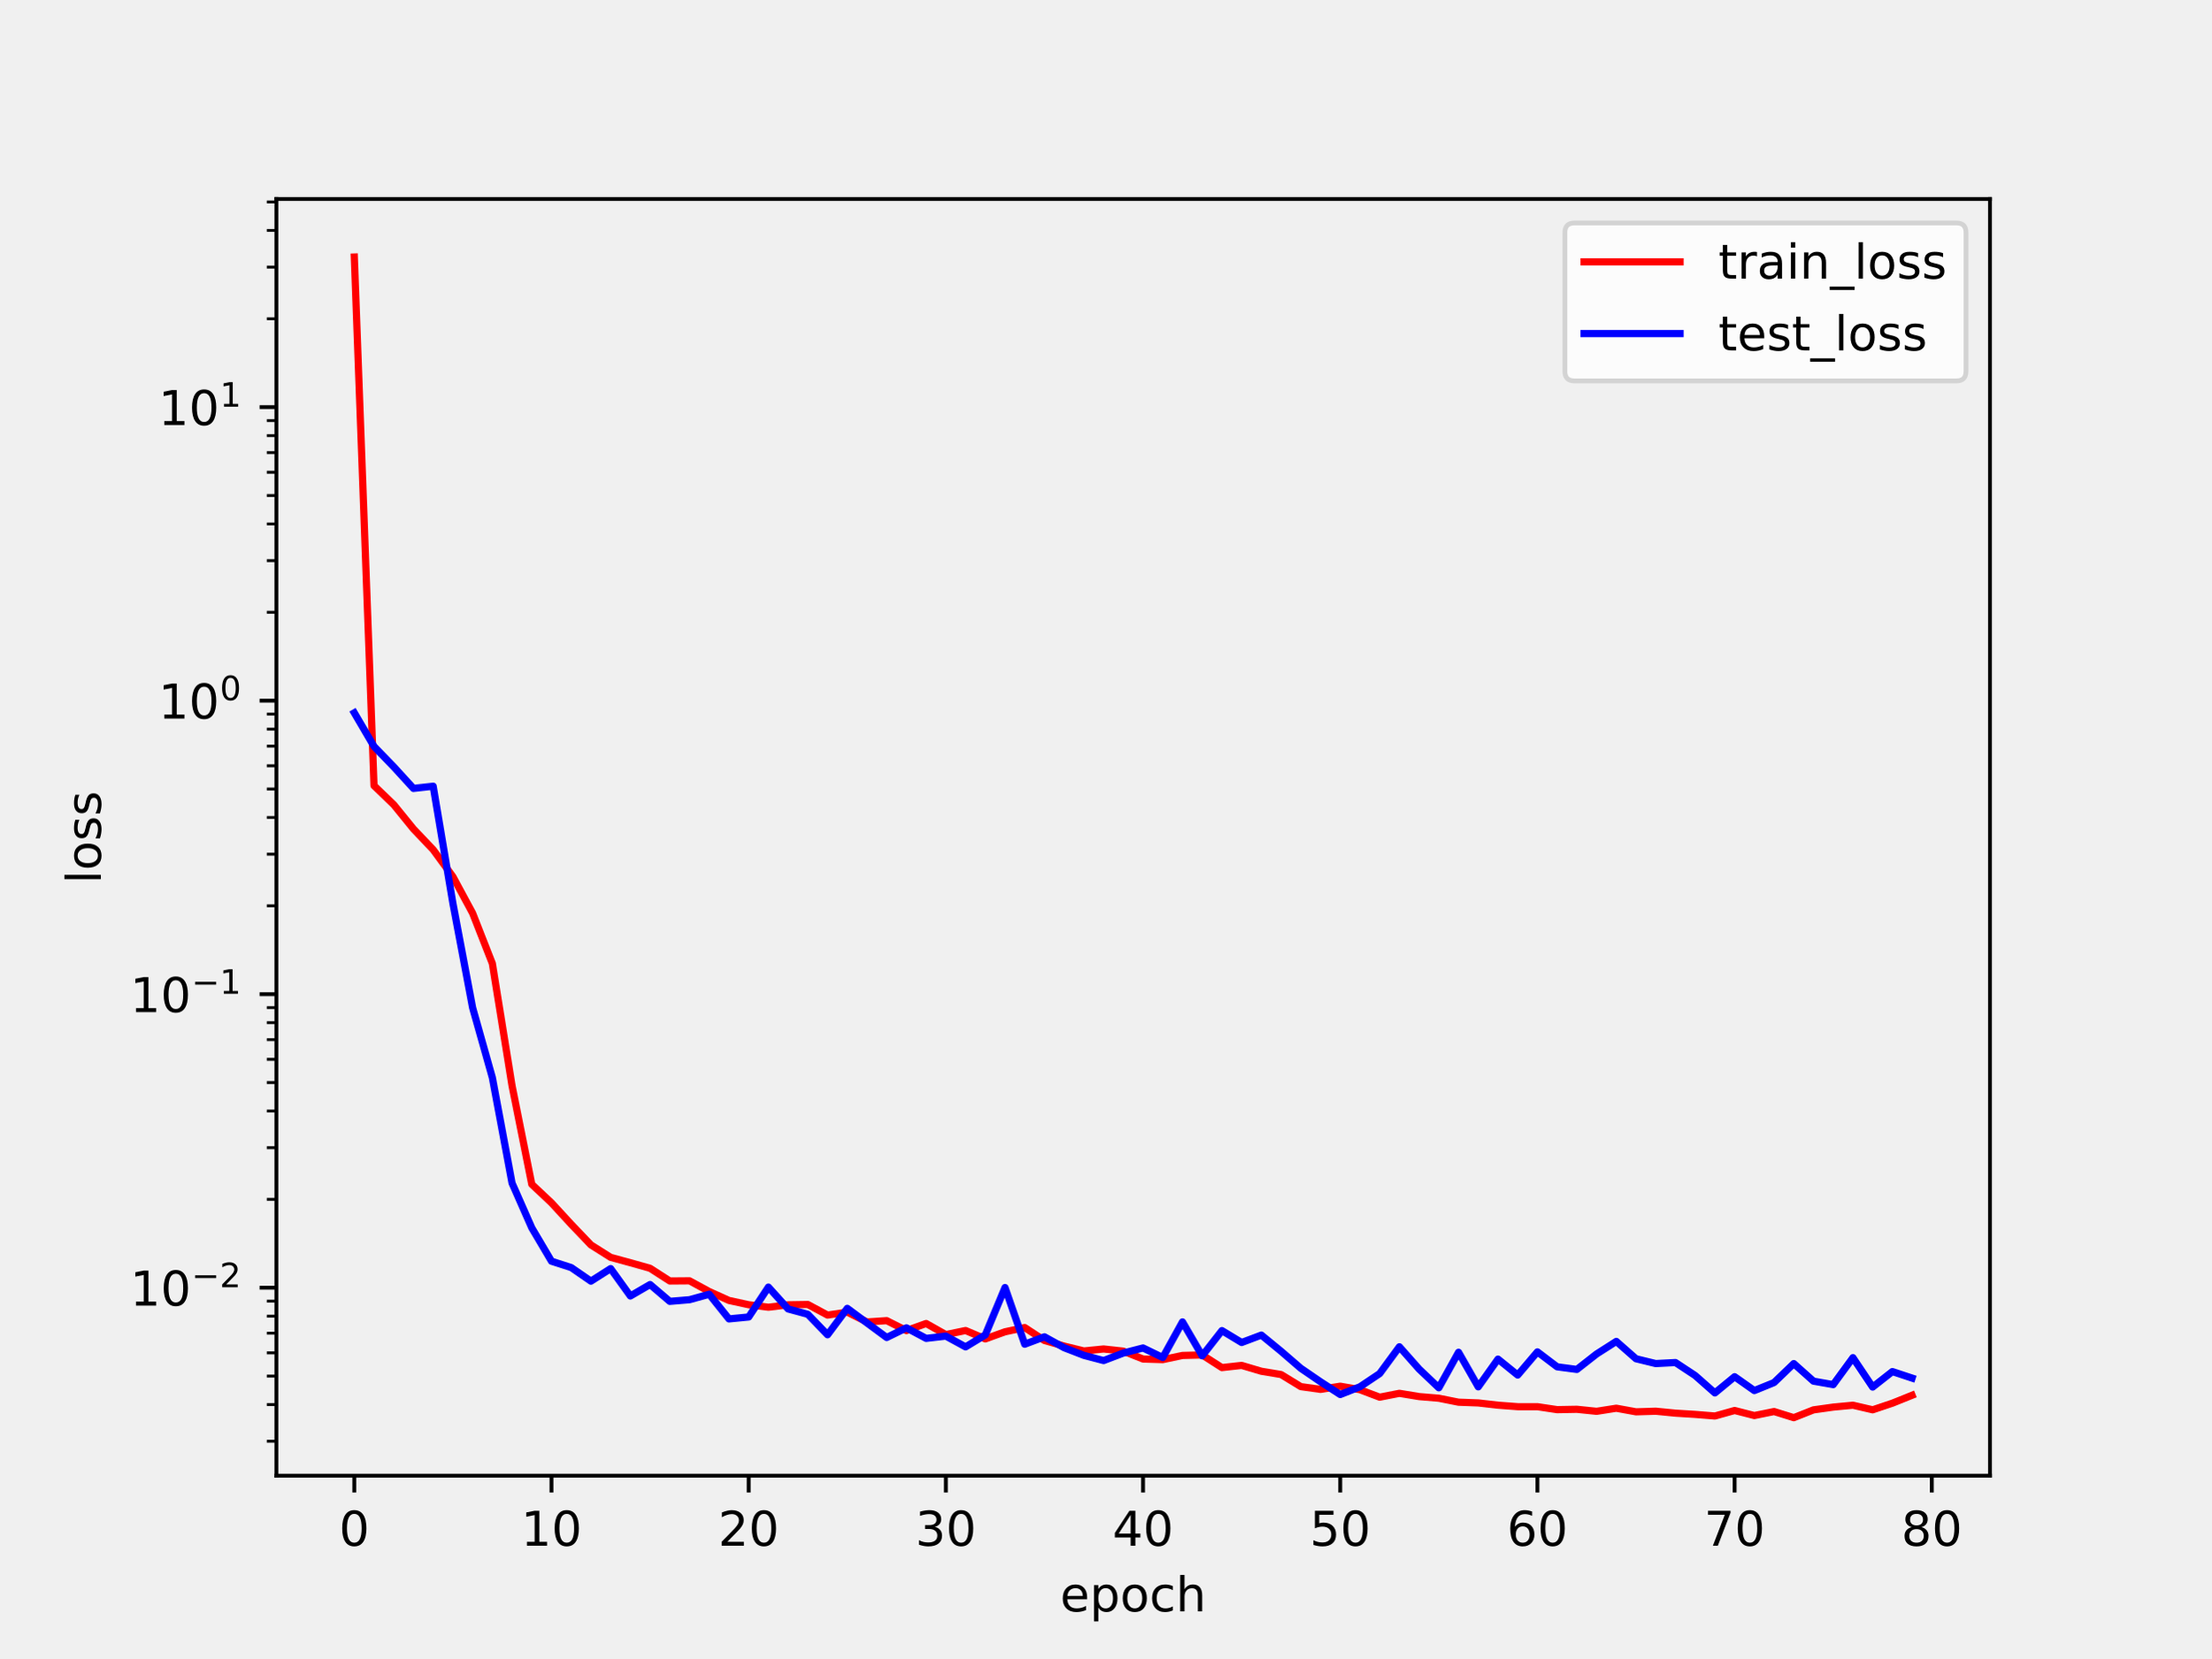
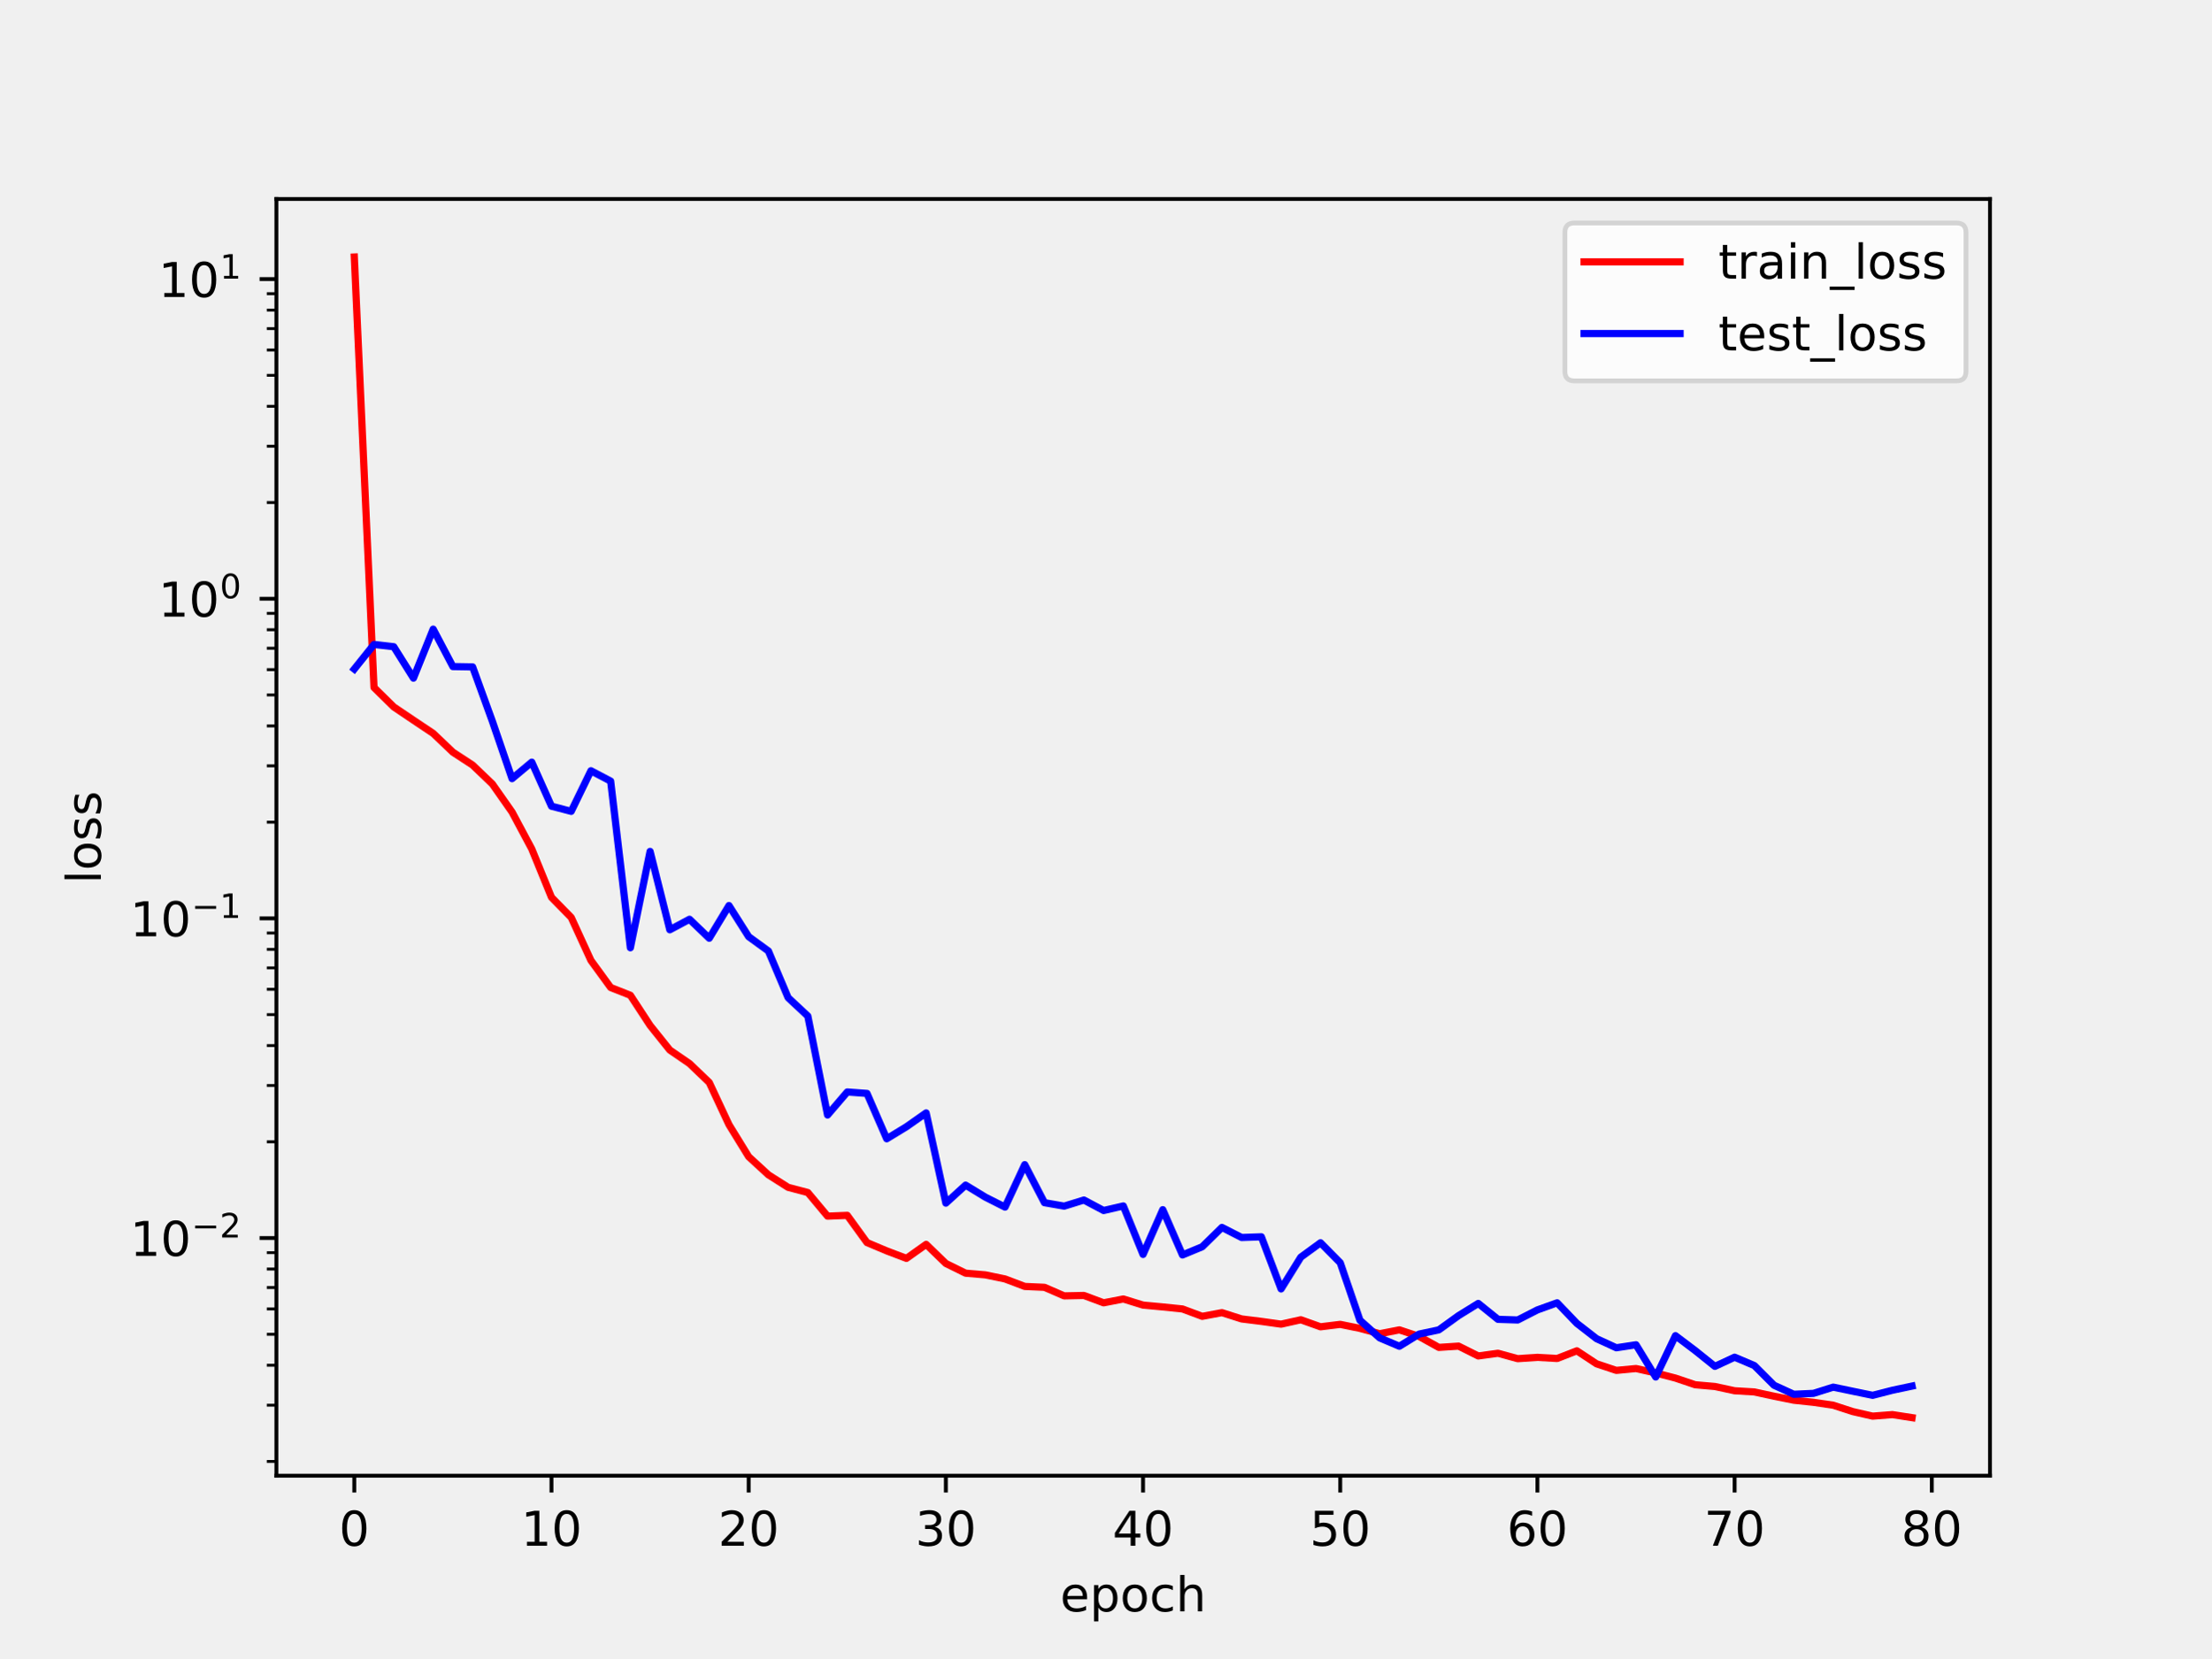
<svg xmlns="http://www.w3.org/2000/svg" xmlns:xlink="http://www.w3.org/1999/xlink" width="460.8pt" height="345.6pt" viewBox="0 0 460.8 345.6" version="1.1">
  <defs>
    <style type="text/css">*{stroke-linejoin: round; stroke-linecap: butt}</style>
  </defs>
  <g id="figure_1">
    <g id="patch_1">
      <path d="M 0 345.6  L 460.8 345.6  L 460.8 0  L 0 0  L 0 345.6  z " style="fill: none" />
    </g>
    <g id="axes_1">
      <g id="patch_2">
        <path d="M 57.6 307.584  L 414.72 307.584  L 414.72 41.472  L 57.6 41.472  L 57.6 307.584  z " style="fill: none" />
      </g>
      <g id="matplotlib.axis_1">
        <g id="xtick_1">
          <g id="line2d_1">
            <defs>
-               <path id="mc785014024" d="M 0 0  L 0 3.5  " style="stroke: #000000; stroke-width: 0.8" />
+               <path id="maa909f71aa" d="M 0 0  L 0 3.5  " style="stroke: #000000; stroke-width: 0.8" />
            </defs>
            <g>
-               <use xlink:href="#mc785014024" x="73.833" y="307.584" style="stroke: #000000; stroke-width: 0.8" />
+               <use xlink:href="#maa909f71aa" x="73.833" y="307.584" style="stroke: #000000; stroke-width: 0.8" />
            </g>
          </g>
          <g id="text_1">
            <g transform="translate(70.65148 322.1824) scale(0.1 -0.1)">
              <defs>
                <path id="DejaVuSans-30" d="M 2034 4250  Q 1547 4250 1301 3770  Q 1056 3291 1056 2328  Q 1056 1369 1301 889  Q 1547 409 2034 409  Q 2525 409 2770 889  Q 3016 1369 3016 2328  Q 3016 3291 2770 3770  Q 2525 4250 2034 4250  z M 2034 4750  Q 2819 4750 3233 4129  Q 3647 3509 3647 2328  Q 3647 1150 3233 529  Q 2819 -91 2034 -91  Q 1250 -91 836 529  Q 422 1150 422 2328  Q 422 3509 836 4129  Q 1250 4750 2034 4750  z " transform="scale(0.015625)" />
              </defs>
              <use xlink:href="#DejaVuSans-30" />
            </g>
          </g>
        </g>
        <g id="xtick_2">
          <g id="line2d_2">
            <g>
-               <use xlink:href="#mc785014024" x="114.928" y="307.584" style="stroke: #000000; stroke-width: 0.8" />
+               <use xlink:href="#maa909f71aa" x="114.928" y="307.584" style="stroke: #000000; stroke-width: 0.8" />
            </g>
          </g>
          <g id="text_2">
            <g transform="translate(108.5657 322.1824) scale(0.1 -0.1)">
              <defs>
                <path id="DejaVuSans-31" d="M 794 531  L 1825 531  L 1825 4091  L 703 3866  L 703 4441  L 1819 4666  L 2450 4666  L 2450 531  L 3481 531  L 3481 0  L 794 0  L 794 531  z " transform="scale(0.015625)" />
              </defs>
              <use xlink:href="#DejaVuSans-31" />
              <use xlink:href="#DejaVuSans-30" x="63.623" />
            </g>
          </g>
        </g>
        <g id="xtick_3">
          <g id="line2d_3">
            <g>
-               <use xlink:href="#mc785014024" x="156.024" y="307.584" style="stroke: #000000; stroke-width: 0.8" />
+               <use xlink:href="#maa909f71aa" x="156.024" y="307.584" style="stroke: #000000; stroke-width: 0.8" />
            </g>
          </g>
          <g id="text_3">
            <g transform="translate(149.6613 322.1824) scale(0.1 -0.1)">
              <defs>
                <path id="DejaVuSans-32" d="M 1228 531  L 3431 531  L 3431 0  L 469 0  L 469 531  Q 828 903 1448 1529  Q 2069 2156 2228 2338  Q 2531 2678 2651 2914  Q 2772 3150 2772 3378  Q 2772 3750 2511 3984  Q 2250 4219 1831 4219  Q 1534 4219 1204 4116  Q 875 4013 500 3803  L 500 4441  Q 881 4594 1212 4672  Q 1544 4750 1819 4750  Q 2544 4750 2975 4387  Q 3406 4025 3406 3419  Q 3406 3131 3298 2873  Q 3191 2616 2906 2266  Q 2828 2175 2409 1742  Q 1991 1309 1228 531  z " transform="scale(0.015625)" />
              </defs>
              <use xlink:href="#DejaVuSans-32" />
              <use xlink:href="#DejaVuSans-30" x="63.623" />
            </g>
          </g>
        </g>
        <g id="xtick_4">
          <g id="line2d_4">
            <g>
-               <use xlink:href="#mc785014024" x="197.119" y="307.584" style="stroke: #000000; stroke-width: 0.8" />
+               <use xlink:href="#maa909f71aa" x="197.119" y="307.584" style="stroke: #000000; stroke-width: 0.8" />
            </g>
          </g>
          <g id="text_4">
            <g transform="translate(190.7568 322.1824) scale(0.1 -0.1)">
              <defs>
                <path id="DejaVuSans-33" d="M 2597 2516  Q 3050 2419 3304 2112  Q 3559 1806 3559 1356  Q 3559 666 3084 287  Q 2609 -91 1734 -91  Q 1441 -91 1130 -33  Q 819 25 488 141  L 488 750  Q 750 597 1062 519  Q 1375 441 1716 441  Q 2309 441 2620 675  Q 2931 909 2931 1356  Q 2931 1769 2642 2001  Q 2353 2234 1838 2234  L 1294 2234  L 1294 2753  L 1863 2753  Q 2328 2753 2575 2939  Q 2822 3125 2822 3475  Q 2822 3834 2567 4026  Q 2313 4219 1838 4219  Q 1578 4219 1281 4162  Q 984 4106 628 3988  L 628 4550  Q 988 4650 1302 4700  Q 1616 4750 1894 4750  Q 2613 4750 3031 4423  Q 3450 4097 3450 3541  Q 3450 3153 3228 2886  Q 3006 2619 2597 2516  z " transform="scale(0.015625)" />
              </defs>
              <use xlink:href="#DejaVuSans-33" />
              <use xlink:href="#DejaVuSans-30" x="63.623" />
            </g>
          </g>
        </g>
        <g id="xtick_5">
          <g id="line2d_5">
            <g>
-               <use xlink:href="#mc785014024" x="238.215" y="307.584" style="stroke: #000000; stroke-width: 0.8" />
+               <use xlink:href="#maa909f71aa" x="238.215" y="307.584" style="stroke: #000000; stroke-width: 0.8" />
            </g>
          </g>
          <g id="text_5">
            <g transform="translate(231.8523 322.1824) scale(0.1 -0.1)">
              <defs>
                <path id="DejaVuSans-34" d="M 2419 4116  L 825 1625  L 2419 1625  L 2419 4116  z M 2253 4666  L 3047 4666  L 3047 1625  L 3713 1625  L 3713 1100  L 3047 1100  L 3047 0  L 2419 0  L 2419 1100  L 313 1100  L 313 1709  L 2253 4666  z " transform="scale(0.015625)" />
              </defs>
              <use xlink:href="#DejaVuSans-34" />
              <use xlink:href="#DejaVuSans-30" x="63.623" />
            </g>
          </g>
        </g>
        <g id="xtick_6">
          <g id="line2d_6">
            <g>
-               <use xlink:href="#mc785014024" x="279.31" y="307.584" style="stroke: #000000; stroke-width: 0.8" />
+               <use xlink:href="#maa909f71aa" x="279.31" y="307.584" style="stroke: #000000; stroke-width: 0.8" />
            </g>
          </g>
          <g id="text_6">
            <g transform="translate(272.9478 322.1824) scale(0.1 -0.1)">
              <defs>
                <path id="DejaVuSans-35" d="M 691 4666  L 3169 4666  L 3169 4134  L 1269 4134  L 1269 2991  Q 1406 3038 1543 3061  Q 1681 3084 1819 3084  Q 2600 3084 3056 2656  Q 3513 2228 3513 1497  Q 3513 744 3044 326  Q 2575 -91 1722 -91  Q 1428 -91 1123 -41  Q 819 9 494 109  L 494 744  Q 775 591 1075 516  Q 1375 441 1709 441  Q 2250 441 2565 725  Q 2881 1009 2881 1497  Q 2881 1984 2565 2268  Q 2250 2553 1709 2553  Q 1456 2553 1204 2497  Q 953 2441 691 2322  L 691 4666  z " transform="scale(0.015625)" />
              </defs>
              <use xlink:href="#DejaVuSans-35" />
              <use xlink:href="#DejaVuSans-30" x="63.623" />
            </g>
          </g>
        </g>
        <g id="xtick_7">
          <g id="line2d_7">
            <g>
-               <use xlink:href="#mc785014024" x="320.406" y="307.584" style="stroke: #000000; stroke-width: 0.8" />
+               <use xlink:href="#maa909f71aa" x="320.406" y="307.584" style="stroke: #000000; stroke-width: 0.8" />
            </g>
          </g>
          <g id="text_7">
            <g transform="translate(314.0433 322.1824) scale(0.1 -0.1)">
              <defs>
                <path id="DejaVuSans-36" d="M 2113 2584  Q 1688 2584 1439 2293  Q 1191 2003 1191 1497  Q 1191 994 1439 701  Q 1688 409 2113 409  Q 2538 409 2786 701  Q 3034 994 3034 1497  Q 3034 2003 2786 2293  Q 2538 2584 2113 2584  z M 3366 4563  L 3366 3988  Q 3128 4100 2886 4159  Q 2644 4219 2406 4219  Q 1781 4219 1451 3797  Q 1122 3375 1075 2522  Q 1259 2794 1537 2939  Q 1816 3084 2150 3084  Q 2853 3084 3261 2657  Q 3669 2231 3669 1497  Q 3669 778 3244 343  Q 2819 -91 2113 -91  Q 1303 -91 875 529  Q 447 1150 447 2328  Q 447 3434 972 4092  Q 1497 4750 2381 4750  Q 2619 4750 2861 4703  Q 3103 4656 3366 4563  z " transform="scale(0.015625)" />
              </defs>
              <use xlink:href="#DejaVuSans-36" />
              <use xlink:href="#DejaVuSans-30" x="63.623" />
            </g>
          </g>
        </g>
        <g id="xtick_8">
          <g id="line2d_8">
            <g>
-               <use xlink:href="#mc785014024" x="361.501" y="307.584" style="stroke: #000000; stroke-width: 0.8" />
+               <use xlink:href="#maa909f71aa" x="361.501" y="307.584" style="stroke: #000000; stroke-width: 0.8" />
            </g>
          </g>
          <g id="text_8">
            <g transform="translate(355.1388 322.1824) scale(0.1 -0.1)">
              <defs>
                <path id="DejaVuSans-37" d="M 525 4666  L 3525 4666  L 3525 4397  L 1831 0  L 1172 0  L 2766 4134  L 525 4134  L 525 4666  z " transform="scale(0.015625)" />
              </defs>
              <use xlink:href="#DejaVuSans-37" />
              <use xlink:href="#DejaVuSans-30" x="63.623" />
            </g>
          </g>
        </g>
        <g id="xtick_9">
          <g id="line2d_9">
            <g>
-               <use xlink:href="#mc785014024" x="402.597" y="307.584" style="stroke: #000000; stroke-width: 0.8" />
+               <use xlink:href="#maa909f71aa" x="402.597" y="307.584" style="stroke: #000000; stroke-width: 0.8" />
            </g>
          </g>
          <g id="text_9">
            <g transform="translate(396.2343 322.1824) scale(0.1 -0.1)">
              <defs>
                <path id="DejaVuSans-38" d="M 2034 2216  Q 1584 2216 1326 1975  Q 1069 1734 1069 1313  Q 1069 891 1326 650  Q 1584 409 2034 409  Q 2484 409 2743 651  Q 3003 894 3003 1313  Q 3003 1734 2745 1975  Q 2488 2216 2034 2216  z M 1403 2484  Q 997 2584 770 2862  Q 544 3141 544 3541  Q 544 4100 942 4425  Q 1341 4750 2034 4750  Q 2731 4750 3128 4425  Q 3525 4100 3525 3541  Q 3525 3141 3298 2862  Q 3072 2584 2669 2484  Q 3125 2378 3379 2068  Q 3634 1759 3634 1313  Q 3634 634 3220 271  Q 2806 -91 2034 -91  Q 1263 -91 848 271  Q 434 634 434 1313  Q 434 1759 690 2068  Q 947 2378 1403 2484  z M 1172 3481  Q 1172 3119 1398 2916  Q 1625 2713 2034 2713  Q 2441 2713 2670 2916  Q 2900 3119 2900 3481  Q 2900 3844 2670 4047  Q 2441 4250 2034 4250  Q 1625 4250 1398 4047  Q 1172 3844 1172 3481  z " transform="scale(0.015625)" />
              </defs>
              <use xlink:href="#DejaVuSans-38" />
              <use xlink:href="#DejaVuSans-30" x="63.623" />
            </g>
          </g>
        </g>
        <g id="text_10">
          <g transform="translate(220.9319 335.8606) scale(0.1 -0.1)">
            <defs>
              <path id="DejaVuSans-65" d="M 3597 1894  L 3597 1613  L 953 1613  Q 991 1019 1311 708  Q 1631 397 2203 397  Q 2534 397 2845 478  Q 3156 559 3463 722  L 3463 178  Q 3153 47 2828 -22  Q 2503 -91 2169 -91  Q 1331 -91 842 396  Q 353 884 353 1716  Q 353 2575 817 3079  Q 1281 3584 2069 3584  Q 2775 3584 3186 3129  Q 3597 2675 3597 1894  z M 3022 2063  Q 3016 2534 2758 2815  Q 2500 3097 2075 3097  Q 1594 3097 1305 2825  Q 1016 2553 972 2059  L 3022 2063  z " transform="scale(0.015625)" />
              <path id="DejaVuSans-70" d="M 1159 525  L 1159 -1331  L 581 -1331  L 581 3500  L 1159 3500  L 1159 2969  Q 1341 3281 1617 3432  Q 1894 3584 2278 3584  Q 2916 3584 3314 3078  Q 3713 2572 3713 1747  Q 3713 922 3314 415  Q 2916 -91 2278 -91  Q 1894 -91 1617 61  Q 1341 213 1159 525  z M 3116 1747  Q 3116 2381 2855 2742  Q 2594 3103 2138 3103  Q 1681 3103 1420 2742  Q 1159 2381 1159 1747  Q 1159 1113 1420 752  Q 1681 391 2138 391  Q 2594 391 2855 752  Q 3116 1113 3116 1747  z " transform="scale(0.015625)" />
              <path id="DejaVuSans-6f" d="M 1959 3097  Q 1497 3097 1228 2736  Q 959 2375 959 1747  Q 959 1119 1226 758  Q 1494 397 1959 397  Q 2419 397 2687 759  Q 2956 1122 2956 1747  Q 2956 2369 2687 2733  Q 2419 3097 1959 3097  z M 1959 3584  Q 2709 3584 3137 3096  Q 3566 2609 3566 1747  Q 3566 888 3137 398  Q 2709 -91 1959 -91  Q 1206 -91 779 398  Q 353 888 353 1747  Q 353 2609 779 3096  Q 1206 3584 1959 3584  z " transform="scale(0.015625)" />
              <path id="DejaVuSans-63" d="M 3122 3366  L 3122 2828  Q 2878 2963 2633 3030  Q 2388 3097 2138 3097  Q 1578 3097 1268 2742  Q 959 2388 959 1747  Q 959 1106 1268 751  Q 1578 397 2138 397  Q 2388 397 2633 464  Q 2878 531 3122 666  L 3122 134  Q 2881 22 2623 -34  Q 2366 -91 2075 -91  Q 1284 -91 818 406  Q 353 903 353 1747  Q 353 2603 823 3093  Q 1294 3584 2113 3584  Q 2378 3584 2631 3529  Q 2884 3475 3122 3366  z " transform="scale(0.015625)" />
              <path id="DejaVuSans-68" d="M 3513 2113  L 3513 0  L 2938 0  L 2938 2094  Q 2938 2591 2744 2837  Q 2550 3084 2163 3084  Q 1697 3084 1428 2787  Q 1159 2491 1159 1978  L 1159 0  L 581 0  L 581 4863  L 1159 4863  L 1159 2956  Q 1366 3272 1645 3428  Q 1925 3584 2291 3584  Q 2894 3584 3203 3211  Q 3513 2838 3513 2113  z " transform="scale(0.015625)" />
            </defs>
            <use xlink:href="#DejaVuSans-65" />
            <use xlink:href="#DejaVuSans-70" x="61.523" />
            <use xlink:href="#DejaVuSans-6f" x="125" />
            <use xlink:href="#DejaVuSans-63" x="186.182" />
            <use xlink:href="#DejaVuSans-68" x="241.162" />
          </g>
        </g>
      </g>
      <g id="matplotlib.axis_2">
        <g id="ytick_1">
          <g id="line2d_10">
            <defs>
-               <path id="mdfb6a788de" d="M 0 0  L -3.5 0  " style="stroke: #000000; stroke-width: 0.8" />
+               <path id="m3f72a2011a" d="M 0 0  L -3.5 0  " style="stroke: #000000; stroke-width: 0.8" />
            </defs>
            <g>
-               <use xlink:href="#mdfb6a788de" x="57.6" y="268.404" style="stroke: #000000; stroke-width: 0.8" />
+               <use xlink:href="#m3f72a2011a" x="57.6" y="258.047" style="stroke: #000000; stroke-width: 0.8" />
            </g>
          </g>
          <g id="text_11">
-             <g transform="translate(27.1 272.2034) scale(0.1 -0.1)">
+             <g transform="translate(27.1 261.8459) scale(0.1 -0.1)">
              <defs>
                <path id="DejaVuSans-2212" d="M 678 2272  L 4684 2272  L 4684 1741  L 678 1741  L 678 2272  z " transform="scale(0.015625)" />
              </defs>
              <use xlink:href="#DejaVuSans-31" transform="translate(0 0.765625)" />
              <use xlink:href="#DejaVuSans-30" transform="translate(63.62305 0.765625)" />
              <use xlink:href="#DejaVuSans-2212" transform="translate(128.2031 39.04688) scale(0.7)" />
              <use xlink:href="#DejaVuSans-32" transform="translate(186.8555 39.04688) scale(0.7)" />
            </g>
          </g>
        </g>
        <g id="ytick_2">
          <g id="line2d_11">
            <g>
-               <use xlink:href="#mdfb6a788de" x="57.6" y="207.222" style="stroke: #000000; stroke-width: 0.8" />
+               <use xlink:href="#m3f72a2011a" x="57.6" y="191.421" style="stroke: #000000; stroke-width: 0.8" />
            </g>
          </g>
          <g id="text_12">
-             <g transform="translate(27.1 211.0211) scale(0.1 -0.1)">
+             <g transform="translate(27.1 195.2198) scale(0.1 -0.1)">
              <use xlink:href="#DejaVuSans-31" transform="translate(0 0.684375)" />
              <use xlink:href="#DejaVuSans-30" transform="translate(63.62305 0.684375)" />
              <use xlink:href="#DejaVuSans-2212" transform="translate(128.2031 38.96563) scale(0.7)" />
              <use xlink:href="#DejaVuSans-31" transform="translate(186.8555 38.96563) scale(0.7)" />
            </g>
          </g>
        </g>
        <g id="ytick_3">
          <g id="line2d_12">
            <g>
-               <use xlink:href="#mdfb6a788de" x="57.6" y="146.04" style="stroke: #000000; stroke-width: 0.8" />
+               <use xlink:href="#m3f72a2011a" x="57.6" y="124.794" style="stroke: #000000; stroke-width: 0.8" />
            </g>
          </g>
          <g id="text_13">
-             <g transform="translate(33 149.8388) scale(0.1 -0.1)">
+             <g transform="translate(33 128.5936) scale(0.1 -0.1)">
              <use xlink:href="#DejaVuSans-31" transform="translate(0 0.765625)" />
              <use xlink:href="#DejaVuSans-30" transform="translate(63.62305 0.765625)" />
              <use xlink:href="#DejaVuSans-30" transform="translate(128.2031 39.04688) scale(0.7)" />
            </g>
          </g>
        </g>
        <g id="ytick_4">
          <g id="line2d_13">
            <g>
-               <use xlink:href="#mdfb6a788de" x="57.6" y="84.857" style="stroke: #000000; stroke-width: 0.8" />
+               <use xlink:href="#m3f72a2011a" x="57.6" y="58.168" style="stroke: #000000; stroke-width: 0.8" />
            </g>
          </g>
          <g id="text_14">
-             <g transform="translate(33 88.65648) scale(0.1 -0.1)">
+             <g transform="translate(33 61.96751) scale(0.1 -0.1)">
              <use xlink:href="#DejaVuSans-31" transform="translate(0 0.684375)" />
              <use xlink:href="#DejaVuSans-30" transform="translate(63.62305 0.684375)" />
              <use xlink:href="#DejaVuSans-31" transform="translate(128.2031 38.96563) scale(0.7)" />
            </g>
          </g>
        </g>
        <g id="ytick_5">
          <g id="line2d_14">
            <defs>
-               <path id="m8688d9b2f4" d="M 0 0  L -2 0  " style="stroke: #000000; stroke-width: 0.6" />
+               <path id="m2025dd94b9" d="M 0 0  L -2 0  " style="stroke: #000000; stroke-width: 0.6" />
            </defs>
            <g>
-               <use xlink:href="#m8688d9b2f4" x="57.6" y="300.395" style="stroke: #000000; stroke-width: 0.6" />
+               <use xlink:href="#m2025dd94b9" x="57.6" y="304.616" style="stroke: #000000; stroke-width: 0.6" />
            </g>
          </g>
        </g>
        <g id="ytick_6">
          <g id="line2d_15">
            <g>
-               <use xlink:href="#m8688d9b2f4" x="57.6" y="292.751" style="stroke: #000000; stroke-width: 0.6" />
+               <use xlink:href="#m2025dd94b9" x="57.6" y="292.884" style="stroke: #000000; stroke-width: 0.6" />
            </g>
          </g>
        </g>
        <g id="ytick_7">
          <g id="line2d_16">
            <g>
-               <use xlink:href="#m8688d9b2f4" x="57.6" y="286.822" style="stroke: #000000; stroke-width: 0.6" />
+               <use xlink:href="#m2025dd94b9" x="57.6" y="284.56" style="stroke: #000000; stroke-width: 0.6" />
            </g>
          </g>
        </g>
        <g id="ytick_8">
          <g id="line2d_17">
            <g>
-               <use xlink:href="#m8688d9b2f4" x="57.6" y="281.977" style="stroke: #000000; stroke-width: 0.6" />
+               <use xlink:href="#m2025dd94b9" x="57.6" y="278.103" style="stroke: #000000; stroke-width: 0.6" />
            </g>
          </g>
        </g>
        <g id="ytick_9">
          <g id="line2d_18">
            <g>
-               <use xlink:href="#m8688d9b2f4" x="57.6" y="277.881" style="stroke: #000000; stroke-width: 0.6" />
+               <use xlink:href="#m2025dd94b9" x="57.6" y="272.828" style="stroke: #000000; stroke-width: 0.6" />
            </g>
          </g>
        </g>
        <g id="ytick_10">
          <g id="line2d_19">
            <g>
-               <use xlink:href="#m8688d9b2f4" x="57.6" y="274.333" style="stroke: #000000; stroke-width: 0.6" />
+               <use xlink:href="#m2025dd94b9" x="57.6" y="268.367" style="stroke: #000000; stroke-width: 0.6" />
            </g>
          </g>
        </g>
        <g id="ytick_11">
          <g id="line2d_20">
            <g>
-               <use xlink:href="#m8688d9b2f4" x="57.6" y="271.204" style="stroke: #000000; stroke-width: 0.6" />
+               <use xlink:href="#m2025dd94b9" x="57.6" y="264.503" style="stroke: #000000; stroke-width: 0.6" />
            </g>
          </g>
        </g>
        <g id="ytick_12">
          <g id="line2d_21">
            <g>
-               <use xlink:href="#m8688d9b2f4" x="57.6" y="249.986" style="stroke: #000000; stroke-width: 0.6" />
+               <use xlink:href="#m2025dd94b9" x="57.6" y="261.095" style="stroke: #000000; stroke-width: 0.6" />
            </g>
          </g>
        </g>
        <g id="ytick_13">
          <g id="line2d_22">
            <g>
-               <use xlink:href="#m8688d9b2f4" x="57.6" y="239.213" style="stroke: #000000; stroke-width: 0.6" />
+               <use xlink:href="#m2025dd94b9" x="57.6" y="237.99" style="stroke: #000000; stroke-width: 0.6" />
            </g>
          </g>
        </g>
        <g id="ytick_14">
          <g id="line2d_23">
            <g>
-               <use xlink:href="#m8688d9b2f4" x="57.6" y="231.569" style="stroke: #000000; stroke-width: 0.6" />
+               <use xlink:href="#m2025dd94b9" x="57.6" y="226.258" style="stroke: #000000; stroke-width: 0.6" />
            </g>
          </g>
        </g>
        <g id="ytick_15">
          <g id="line2d_24">
            <g>
-               <use xlink:href="#m8688d9b2f4" x="57.6" y="225.64" style="stroke: #000000; stroke-width: 0.6" />
+               <use xlink:href="#m2025dd94b9" x="57.6" y="217.934" style="stroke: #000000; stroke-width: 0.6" />
            </g>
          </g>
        </g>
        <g id="ytick_16">
          <g id="line2d_25">
            <g>
-               <use xlink:href="#m8688d9b2f4" x="57.6" y="220.795" style="stroke: #000000; stroke-width: 0.6" />
+               <use xlink:href="#m2025dd94b9" x="57.6" y="211.477" style="stroke: #000000; stroke-width: 0.6" />
            </g>
          </g>
        </g>
        <g id="ytick_17">
          <g id="line2d_26">
            <g>
-               <use xlink:href="#m8688d9b2f4" x="57.6" y="216.699" style="stroke: #000000; stroke-width: 0.6" />
+               <use xlink:href="#m2025dd94b9" x="57.6" y="206.201" style="stroke: #000000; stroke-width: 0.6" />
            </g>
          </g>
        </g>
        <g id="ytick_18">
          <g id="line2d_27">
            <g>
-               <use xlink:href="#m8688d9b2f4" x="57.6" y="213.151" style="stroke: #000000; stroke-width: 0.6" />
+               <use xlink:href="#m2025dd94b9" x="57.6" y="201.741" style="stroke: #000000; stroke-width: 0.6" />
            </g>
          </g>
        </g>
        <g id="ytick_19">
          <g id="line2d_28">
            <g>
-               <use xlink:href="#m8688d9b2f4" x="57.6" y="210.021" style="stroke: #000000; stroke-width: 0.6" />
+               <use xlink:href="#m2025dd94b9" x="57.6" y="197.877" style="stroke: #000000; stroke-width: 0.6" />
            </g>
          </g>
        </g>
        <g id="ytick_20">
          <g id="line2d_29">
            <g>
-               <use xlink:href="#m8688d9b2f4" x="57.6" y="188.804" style="stroke: #000000; stroke-width: 0.6" />
+               <use xlink:href="#m2025dd94b9" x="57.6" y="194.469" style="stroke: #000000; stroke-width: 0.6" />
            </g>
          </g>
        </g>
        <g id="ytick_21">
          <g id="line2d_30">
            <g>
-               <use xlink:href="#m8688d9b2f4" x="57.6" y="178.031" style="stroke: #000000; stroke-width: 0.6" />
+               <use xlink:href="#m2025dd94b9" x="57.6" y="171.364" style="stroke: #000000; stroke-width: 0.6" />
            </g>
          </g>
        </g>
        <g id="ytick_22">
          <g id="line2d_31">
            <g>
-               <use xlink:href="#m8688d9b2f4" x="57.6" y="170.386" style="stroke: #000000; stroke-width: 0.6" />
+               <use xlink:href="#m2025dd94b9" x="57.6" y="159.632" style="stroke: #000000; stroke-width: 0.6" />
            </g>
          </g>
        </g>
        <g id="ytick_23">
          <g id="line2d_32">
            <g>
-               <use xlink:href="#m8688d9b2f4" x="57.6" y="164.457" style="stroke: #000000; stroke-width: 0.6" />
+               <use xlink:href="#m2025dd94b9" x="57.6" y="151.308" style="stroke: #000000; stroke-width: 0.6" />
            </g>
          </g>
        </g>
        <g id="ytick_24">
          <g id="line2d_33">
            <g>
-               <use xlink:href="#m8688d9b2f4" x="57.6" y="159.613" style="stroke: #000000; stroke-width: 0.6" />
+               <use xlink:href="#m2025dd94b9" x="57.6" y="144.851" style="stroke: #000000; stroke-width: 0.6" />
            </g>
          </g>
        </g>
        <g id="ytick_25">
          <g id="line2d_34">
            <g>
-               <use xlink:href="#m8688d9b2f4" x="57.6" y="155.517" style="stroke: #000000; stroke-width: 0.6" />
+               <use xlink:href="#m2025dd94b9" x="57.6" y="139.575" style="stroke: #000000; stroke-width: 0.6" />
            </g>
          </g>
        </g>
        <g id="ytick_26">
          <g id="line2d_35">
            <g>
-               <use xlink:href="#m8688d9b2f4" x="57.6" y="151.969" style="stroke: #000000; stroke-width: 0.6" />
+               <use xlink:href="#m2025dd94b9" x="57.6" y="135.115" style="stroke: #000000; stroke-width: 0.6" />
            </g>
          </g>
        </g>
        <g id="ytick_27">
          <g id="line2d_36">
            <g>
-               <use xlink:href="#m8688d9b2f4" x="57.6" y="148.839" style="stroke: #000000; stroke-width: 0.6" />
+               <use xlink:href="#m2025dd94b9" x="57.6" y="131.251" style="stroke: #000000; stroke-width: 0.6" />
            </g>
          </g>
        </g>
        <g id="ytick_28">
          <g id="line2d_37">
            <g>
-               <use xlink:href="#m8688d9b2f4" x="57.6" y="127.622" style="stroke: #000000; stroke-width: 0.6" />
+               <use xlink:href="#m2025dd94b9" x="57.6" y="127.843" style="stroke: #000000; stroke-width: 0.6" />
            </g>
          </g>
        </g>
        <g id="ytick_29">
          <g id="line2d_38">
            <g>
-               <use xlink:href="#m8688d9b2f4" x="57.6" y="116.848" style="stroke: #000000; stroke-width: 0.6" />
+               <use xlink:href="#m2025dd94b9" x="57.6" y="104.738" style="stroke: #000000; stroke-width: 0.6" />
            </g>
          </g>
        </g>
        <g id="ytick_30">
          <g id="line2d_39">
            <g>
-               <use xlink:href="#m8688d9b2f4" x="57.6" y="109.204" style="stroke: #000000; stroke-width: 0.6" />
+               <use xlink:href="#m2025dd94b9" x="57.6" y="93.006" style="stroke: #000000; stroke-width: 0.6" />
            </g>
          </g>
        </g>
        <g id="ytick_31">
          <g id="line2d_40">
            <g>
-               <use xlink:href="#m8688d9b2f4" x="57.6" y="103.275" style="stroke: #000000; stroke-width: 0.6" />
+               <use xlink:href="#m2025dd94b9" x="57.6" y="84.681" style="stroke: #000000; stroke-width: 0.6" />
            </g>
          </g>
        </g>
        <g id="ytick_32">
          <g id="line2d_41">
            <g>
-               <use xlink:href="#m8688d9b2f4" x="57.6" y="98.43" style="stroke: #000000; stroke-width: 0.6" />
+               <use xlink:href="#m2025dd94b9" x="57.6" y="78.225" style="stroke: #000000; stroke-width: 0.6" />
            </g>
          </g>
        </g>
        <g id="ytick_33">
          <g id="line2d_42">
            <g>
-               <use xlink:href="#m8688d9b2f4" x="57.6" y="94.335" style="stroke: #000000; stroke-width: 0.6" />
+               <use xlink:href="#m2025dd94b9" x="57.6" y="72.949" style="stroke: #000000; stroke-width: 0.6" />
            </g>
          </g>
        </g>
        <g id="ytick_34">
          <g id="line2d_43">
            <g>
-               <use xlink:href="#m8688d9b2f4" x="57.6" y="90.786" style="stroke: #000000; stroke-width: 0.6" />
+               <use xlink:href="#m2025dd94b9" x="57.6" y="68.489" style="stroke: #000000; stroke-width: 0.6" />
            </g>
          </g>
        </g>
        <g id="ytick_35">
          <g id="line2d_44">
            <g>
-               <use xlink:href="#m8688d9b2f4" x="57.6" y="87.657" style="stroke: #000000; stroke-width: 0.6" />
+               <use xlink:href="#m2025dd94b9" x="57.6" y="64.625" style="stroke: #000000; stroke-width: 0.6" />
            </g>
          </g>
        </g>
        <g id="ytick_36">
          <g id="line2d_45">
            <g>
-               <use xlink:href="#m8688d9b2f4" x="57.6" y="66.44" style="stroke: #000000; stroke-width: 0.6" />
-             </g>
-           </g>
-         </g>
-         <g id="ytick_37">
-           <g id="line2d_46">
-             <g>
-               <use xlink:href="#m8688d9b2f4" x="57.6" y="55.666" style="stroke: #000000; stroke-width: 0.6" />
-             </g>
-           </g>
-         </g>
-         <g id="ytick_38">
-           <g id="line2d_47">
-             <g>
-               <use xlink:href="#m8688d9b2f4" x="57.6" y="48.022" style="stroke: #000000; stroke-width: 0.6" />
-             </g>
-           </g>
-         </g>
-         <g id="ytick_39">
-           <g id="line2d_48">
-             <g>
-               <use xlink:href="#m8688d9b2f4" x="57.6" y="42.093" style="stroke: #000000; stroke-width: 0.6" />
+               <use xlink:href="#m2025dd94b9" x="57.6" y="61.217" style="stroke: #000000; stroke-width: 0.6" />
            </g>
          </g>
        </g>
        <g id="text_15">
          <g transform="translate(21.02031 184.1858) rotate(-90) scale(0.1 -0.1)">
            <defs>
              <path id="DejaVuSans-6c" d="M 603 4863  L 1178 4863  L 1178 0  L 603 0  L 603 4863  z " transform="scale(0.015625)" />
              <path id="DejaVuSans-73" d="M 2834 3397  L 2834 2853  Q 2591 2978 2328 3040  Q 2066 3103 1784 3103  Q 1356 3103 1142 2972  Q 928 2841 928 2578  Q 928 2378 1081 2264  Q 1234 2150 1697 2047  L 1894 2003  Q 2506 1872 2764 1633  Q 3022 1394 3022 966  Q 3022 478 2636 193  Q 2250 -91 1575 -91  Q 1294 -91 989 -36  Q 684 19 347 128  L 347 722  Q 666 556 975 473  Q 1284 391 1588 391  Q 1994 391 2212 530  Q 2431 669 2431 922  Q 2431 1156 2273 1281  Q 2116 1406 1581 1522  L 1381 1569  Q 847 1681 609 1914  Q 372 2147 372 2553  Q 372 3047 722 3315  Q 1072 3584 1716 3584  Q 2034 3584 2315 3537  Q 2597 3491 2834 3397  z " transform="scale(0.015625)" />
            </defs>
            <use xlink:href="#DejaVuSans-6c" />
            <use xlink:href="#DejaVuSans-6f" x="27.783" />
            <use xlink:href="#DejaVuSans-73" x="88.965" />
            <use xlink:href="#DejaVuSans-73" x="141.064" />
          </g>
        </g>
      </g>
-       <g id="line2d_49">
-         <path d="M 73.833 53.568  L 77.942 163.754  L 82.052 167.716  L 86.161 172.776  L 90.271 177.101  L 94.38 182.723  L 98.49 190.342  L 102.6 200.824  L 106.709 226.317  L 110.819 246.845  L 114.928 250.711  L 119.038 255.181  L 123.147 259.481  L 127.257 262.076  L 131.366 263.193  L 135.476 264.356  L 139.586 267.002  L 143.695 266.968  L 147.805 269.202  L 151.914 271.056  L 156.024 271.954  L 160.133 272.472  L 164.243 271.968  L 168.352 271.901  L 172.462 274.109  L 176.572 273.494  L 180.681 275.543  L 184.791 275.266  L 188.9 277.339  L 193.01 275.859  L 197.119 278.178  L 201.229 277.32  L 205.338 279.077  L 209.448 277.59  L 213.557 276.709  L 217.667 279.405  L 221.777 280.573  L 225.886 281.587  L 229.996 281.175  L 234.105 281.626  L 238.215 283.27  L 242.324 283.396  L 246.434 282.521  L 250.543 282.415  L 254.653 285.056  L 258.763 284.598  L 262.872 285.816  L 266.982 286.501  L 271.091 289.017  L 275.201 289.599  L 279.31 288.93  L 283.42 289.664  L 287.529 291.222  L 291.639 290.414  L 295.748 291.098  L 299.858 291.441  L 303.968 292.265  L 308.077 292.419  L 312.187 292.89  L 316.296 293.199  L 320.406 293.199  L 324.515 293.819  L 328.625 293.743  L 332.734 294.168  L 336.844 293.519  L 340.954 294.273  L 345.063 294.147  L 349.173 294.551  L 353.282 294.807  L 357.392 295.142  L 361.501 293.995  L 365.611 295.045  L 369.72 294.211  L 373.83 295.488  L 377.94 293.863  L 382.049 293.285  L 386.159 292.894  L 390.268 293.849  L 394.378 292.471  L 398.487 290.817  " clip-path="url(#p3065e22ead)" style="fill: none; stroke: #ff0000; stroke-width: 1.5; stroke-linecap: square" />
-       </g>
-       <g id="line2d_50">
-         <path d="M 73.833 148.575  L 77.942 155.582  L 82.052 159.83  L 86.161 164.326  L 90.271 163.87  L 94.38 188.284  L 98.49 210.047  L 102.6 224.609  L 106.709 246.6  L 110.819 255.923  L 114.928 262.877  L 119.038 264.203  L 123.147 267.034  L 127.257 264.418  L 131.366 270.127  L 135.476 267.739  L 139.586 271.247  L 143.695 270.905  L 147.805 269.768  L 151.914 274.906  L 156.024 274.504  L 160.133 268.275  L 164.243 272.828  L 168.352 273.946  L 172.462 278.211  L 176.572 272.705  L 180.681 275.746  L 184.791 278.782  L 188.9 276.766  L 193.01 278.964  L 197.119 278.491  L 201.229 280.736  L 205.338 278.242  L 209.448 268.37  L 213.557 280.181  L 217.667 278.635  L 221.777 280.912  L 225.886 282.503  L 229.996 283.591  L 234.105 282.023  L 238.215 280.961  L 242.324 282.957  L 246.434 275.527  L 250.543 282.596  L 254.653 277.341  L 258.763 279.823  L 262.872 278.277  L 266.982 281.648  L 271.091 285.196  L 275.201 288.009  L 279.31 290.668  L 283.42 289.051  L 287.529 286.301  L 291.639 280.712  L 295.748 285.36  L 299.858 289.262  L 303.968 281.859  L 308.077 289.063  L 312.187 283.284  L 316.296 286.61  L 320.406 281.775  L 324.515 284.891  L 328.625 285.435  L 332.734 282.216  L 336.844 279.595  L 340.954 283.212  L 345.063 284.213  L 349.173 283.997  L 353.282 286.706  L 357.392 290.332  L 361.501 286.95  L 365.611 289.846  L 369.72 288.173  L 373.83 284.22  L 377.94 287.882  L 382.049 288.601  L 386.159 282.984  L 390.268 289.108  L 394.378 285.884  L 398.487 287.241  " clip-path="url(#p3065e22ead)" style="fill: none; stroke: #0000ff; stroke-width: 1.5; stroke-linecap: square" />
+       <g id="line2d_46">
+         <path d="M 73.833 53.568  L 77.942 143.294  L 82.052 147.341  L 86.161 150.111  L 90.271 152.859  L 94.38 156.778  L 98.49 159.465  L 102.6 163.403  L 106.709 169.26  L 110.819 176.955  L 114.928 187.033  L 119.038 191.227  L 123.147 200.184  L 127.257 205.824  L 131.366 207.444  L 135.476 213.729  L 139.586 218.864  L 143.695 221.682  L 147.805 225.619  L 151.914 234.413  L 156.024 241.094  L 160.133 244.871  L 164.243 247.48  L 168.352 248.563  L 172.462 253.485  L 176.572 253.32  L 180.681 258.994  L 184.791 260.724  L 188.9 262.285  L 193.01 259.367  L 197.119 263.348  L 201.229 265.371  L 205.338 265.726  L 209.448 266.575  L 213.557 268.133  L 217.667 268.319  L 221.777 270.103  L 225.886 270.017  L 229.996 271.548  L 234.105 270.752  L 238.215 272.026  L 242.324 272.409  L 246.434 272.832  L 250.543 274.366  L 254.653 273.6  L 258.763 274.911  L 262.872 275.423  L 266.982 276  L 271.091 275.083  L 275.201 276.548  L 279.31 276.04  L 283.42 276.883  L 287.529 277.993  L 291.639 277.188  L 295.748 278.561  L 299.858 280.842  L 303.968 280.574  L 308.077 282.625  L 312.187 282.062  L 316.296 283.194  L 320.406 282.921  L 324.515 283.156  L 328.625 281.554  L 332.734 284.265  L 336.844 285.635  L 340.954 285.247  L 345.063 286.173  L 349.173 287.24  L 353.282 288.629  L 357.392 288.991  L 361.501 289.883  L 365.611 290.127  L 369.72 291.02  L 373.83 291.853  L 377.94 292.29  L 382.049 292.895  L 386.159 294.23  L 390.268 295.171  L 394.378 294.849  L 398.487 295.488  " clip-path="url(#pe38b3dc0d4)" style="fill: none; stroke: #ff0000; stroke-width: 1.5; stroke-linecap: square" />
+       </g>
+       <g id="line2d_47">
+         <path d="M 73.833 139.448  L 77.942 134.318  L 82.052 134.795  L 86.161 141.34  L 90.271 131.136  L 94.38 138.931  L 98.49 139.001  L 102.6 150.323  L 106.709 162.292  L 110.819 158.858  L 114.928 168.039  L 119.038 169.105  L 123.147 160.649  L 127.257 162.807  L 131.366 197.543  L 135.476 177.465  L 139.586 193.794  L 143.695 191.607  L 147.805 195.56  L 151.914 188.748  L 156.024 195.232  L 160.133 198.22  L 164.243 207.945  L 168.352 211.782  L 172.462 232.403  L 176.572 227.603  L 180.681 227.905  L 184.791 237.358  L 188.9 234.854  L 193.01 231.969  L 197.119 250.77  L 201.229 247.018  L 205.338 249.52  L 209.448 251.599  L 213.557 242.753  L 217.667 250.678  L 221.777 251.398  L 225.886 250.125  L 229.996 252.309  L 234.105 251.363  L 238.215 261.464  L 242.324 252.135  L 246.434 261.576  L 250.543 259.869  L 254.653 255.838  L 258.763 257.937  L 262.872 257.793  L 266.982 268.653  L 271.091 262.036  L 275.201 259.034  L 279.31 263.199  L 283.42 275.182  L 287.529 278.86  L 291.639 280.604  L 295.748 278.067  L 299.858 277.189  L 303.968 274.221  L 308.077 271.68  L 312.187 274.993  L 316.296 275.13  L 320.406 273.027  L 324.515 271.549  L 328.625 275.837  L 332.734 279.026  L 336.844 280.918  L 340.954 280.296  L 345.063 287.012  L 349.173 278.399  L 353.282 281.5  L 357.392 284.796  L 361.501 282.886  L 365.611 284.629  L 369.72 288.734  L 373.83 290.612  L 377.94 290.422  L 382.049 289.125  L 386.159 289.987  L 390.268 290.833  L 394.378 289.777  L 398.487 288.902  " clip-path="url(#pe38b3dc0d4)" style="fill: none; stroke: #0000ff; stroke-width: 1.5; stroke-linecap: square" />
      </g>
      <g id="patch_3">
        <path d="M 57.6 307.584  L 57.6 41.472  " style="fill: none; stroke: #000000; stroke-width: 0.8; stroke-linejoin: miter; stroke-linecap: square" />
      </g>
      <g id="patch_4">
        <path d="M 414.72 307.584  L 414.72 41.472  " style="fill: none; stroke: #000000; stroke-width: 0.8; stroke-linejoin: miter; stroke-linecap: square" />
      </g>
      <g id="patch_5">
        <path d="M 57.6 307.584  L 414.72 307.584  " style="fill: none; stroke: #000000; stroke-width: 0.8; stroke-linejoin: miter; stroke-linecap: square" />
      </g>
      <g id="patch_6">
        <path d="M 57.6 41.472  L 414.72 41.472  " style="fill: none; stroke: #000000; stroke-width: 0.8; stroke-linejoin: miter; stroke-linecap: square" />
      </g>
      <g id="legend_1">
        <g id="patch_7">
          <path d="M 328.129 79.385  L 407.72 79.385  Q 409.72 79.385 409.72 77.385  L 409.72 48.472  Q 409.72 46.472 407.72 46.472  L 328.129 46.472  Q 326.129 46.472 326.129 48.472  L 326.129 77.385  Q 326.129 79.385 328.129 79.385  z " style="fill: #ffffff; opacity: 0.8; stroke: #cccccc; stroke-linejoin: miter" />
        </g>
-         <g id="line2d_51">
+         <g id="line2d_48">
          <path d="M 330.129 54.57  L 340.129 54.57  L 350.129 54.57  " style="fill: none; stroke: #ff0000; stroke-width: 1.5; stroke-linecap: square" />
        </g>
        <g id="text_16">
          <g transform="translate(358.1294 58.07044) scale(0.1 -0.1)">
            <defs>
              <path id="DejaVuSans-74" d="M 1172 4494  L 1172 3500  L 2356 3500  L 2356 3053  L 1172 3053  L 1172 1153  Q 1172 725 1289 603  Q 1406 481 1766 481  L 2356 481  L 2356 0  L 1766 0  Q 1100 0 847 248  Q 594 497 594 1153  L 594 3053  L 172 3053  L 172 3500  L 594 3500  L 594 4494  L 1172 4494  z " transform="scale(0.015625)" />
              <path id="DejaVuSans-72" d="M 2631 2963  Q 2534 3019 2420 3045  Q 2306 3072 2169 3072  Q 1681 3072 1420 2755  Q 1159 2438 1159 1844  L 1159 0  L 581 0  L 581 3500  L 1159 3500  L 1159 2956  Q 1341 3275 1631 3429  Q 1922 3584 2338 3584  Q 2397 3584 2469 3576  Q 2541 3569 2628 3553  L 2631 2963  z " transform="scale(0.015625)" />
              <path id="DejaVuSans-61" d="M 2194 1759  Q 1497 1759 1228 1600  Q 959 1441 959 1056  Q 959 750 1161 570  Q 1363 391 1709 391  Q 2188 391 2477 730  Q 2766 1069 2766 1631  L 2766 1759  L 2194 1759  z M 3341 1997  L 3341 0  L 2766 0  L 2766 531  Q 2569 213 2275 61  Q 1981 -91 1556 -91  Q 1019 -91 701 211  Q 384 513 384 1019  Q 384 1609 779 1909  Q 1175 2209 1959 2209  L 2766 2209  L 2766 2266  Q 2766 2663 2505 2880  Q 2244 3097 1772 3097  Q 1472 3097 1187 3025  Q 903 2953 641 2809  L 641 3341  Q 956 3463 1253 3523  Q 1550 3584 1831 3584  Q 2591 3584 2966 3190  Q 3341 2797 3341 1997  z " transform="scale(0.015625)" />
              <path id="DejaVuSans-69" d="M 603 3500  L 1178 3500  L 1178 0  L 603 0  L 603 3500  z M 603 4863  L 1178 4863  L 1178 4134  L 603 4134  L 603 4863  z " transform="scale(0.015625)" />
              <path id="DejaVuSans-6e" d="M 3513 2113  L 3513 0  L 2938 0  L 2938 2094  Q 2938 2591 2744 2837  Q 2550 3084 2163 3084  Q 1697 3084 1428 2787  Q 1159 2491 1159 1978  L 1159 0  L 581 0  L 581 3500  L 1159 3500  L 1159 2956  Q 1366 3272 1645 3428  Q 1925 3584 2291 3584  Q 2894 3584 3203 3211  Q 3513 2838 3513 2113  z " transform="scale(0.015625)" />
              <path id="DejaVuSans-5f" d="M 3263 -1063  L 3263 -1509  L -63 -1509  L -63 -1063  L 3263 -1063  z " transform="scale(0.015625)" />
            </defs>
            <use xlink:href="#DejaVuSans-74" />
            <use xlink:href="#DejaVuSans-72" x="39.209" />
            <use xlink:href="#DejaVuSans-61" x="80.322" />
            <use xlink:href="#DejaVuSans-69" x="141.602" />
            <use xlink:href="#DejaVuSans-6e" x="169.385" />
            <use xlink:href="#DejaVuSans-5f" x="232.764" />
            <use xlink:href="#DejaVuSans-6c" x="282.764" />
            <use xlink:href="#DejaVuSans-6f" x="310.547" />
            <use xlink:href="#DejaVuSans-73" x="371.729" />
            <use xlink:href="#DejaVuSans-73" x="423.828" />
          </g>
        </g>
-         <g id="line2d_52">
+         <g id="line2d_49">
          <path d="M 330.129 69.527  L 340.129 69.527  L 350.129 69.527  " style="fill: none; stroke: #0000ff; stroke-width: 1.5; stroke-linecap: square" />
        </g>
        <g id="text_17">
          <g transform="translate(358.1294 73.02669) scale(0.1 -0.1)">
            <use xlink:href="#DejaVuSans-74" />
            <use xlink:href="#DejaVuSans-65" x="39.209" />
            <use xlink:href="#DejaVuSans-73" x="100.732" />
            <use xlink:href="#DejaVuSans-74" x="152.832" />
            <use xlink:href="#DejaVuSans-5f" x="192.041" />
            <use xlink:href="#DejaVuSans-6c" x="242.041" />
            <use xlink:href="#DejaVuSans-6f" x="269.824" />
            <use xlink:href="#DejaVuSans-73" x="331.006" />
            <use xlink:href="#DejaVuSans-73" x="383.105" />
          </g>
        </g>
      </g>
    </g>
  </g>
  <defs>
-     <clipPath id="p3065e22ead">
+     <clipPath id="pe38b3dc0d4">
      <rect x="57.6" y="41.472" width="357.12" height="266.112" />
    </clipPath>
  </defs>
</svg>
